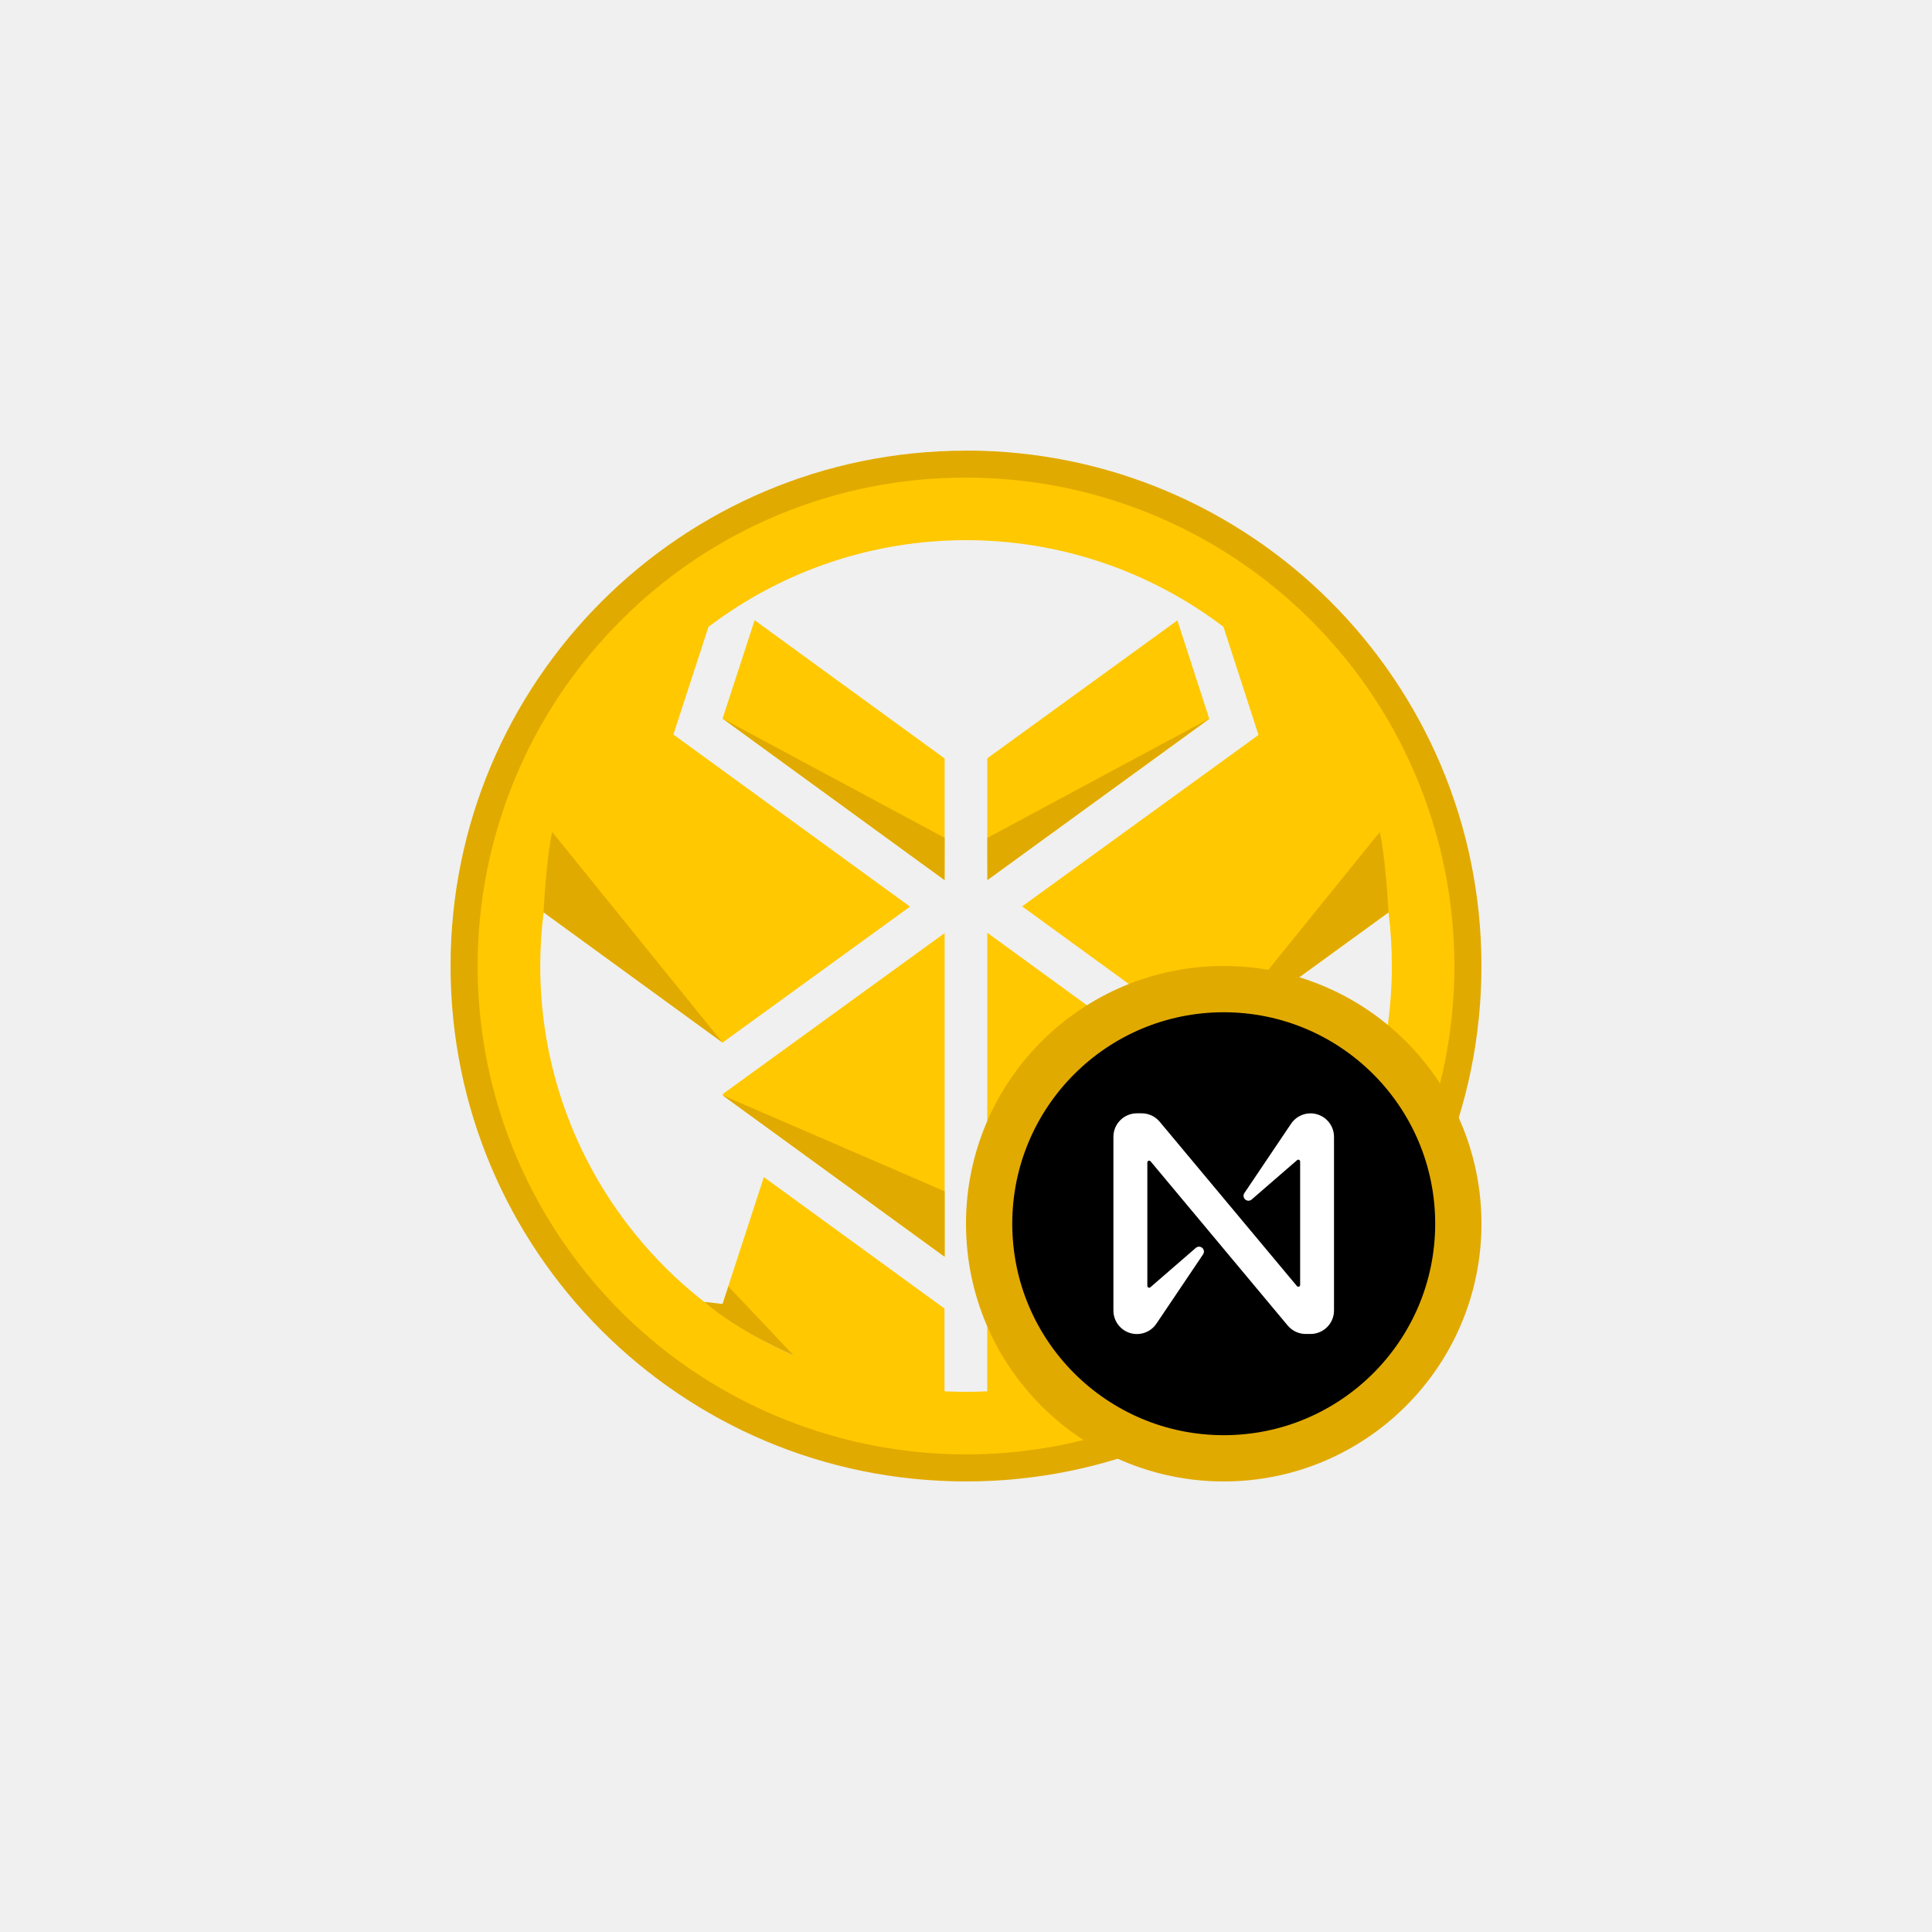
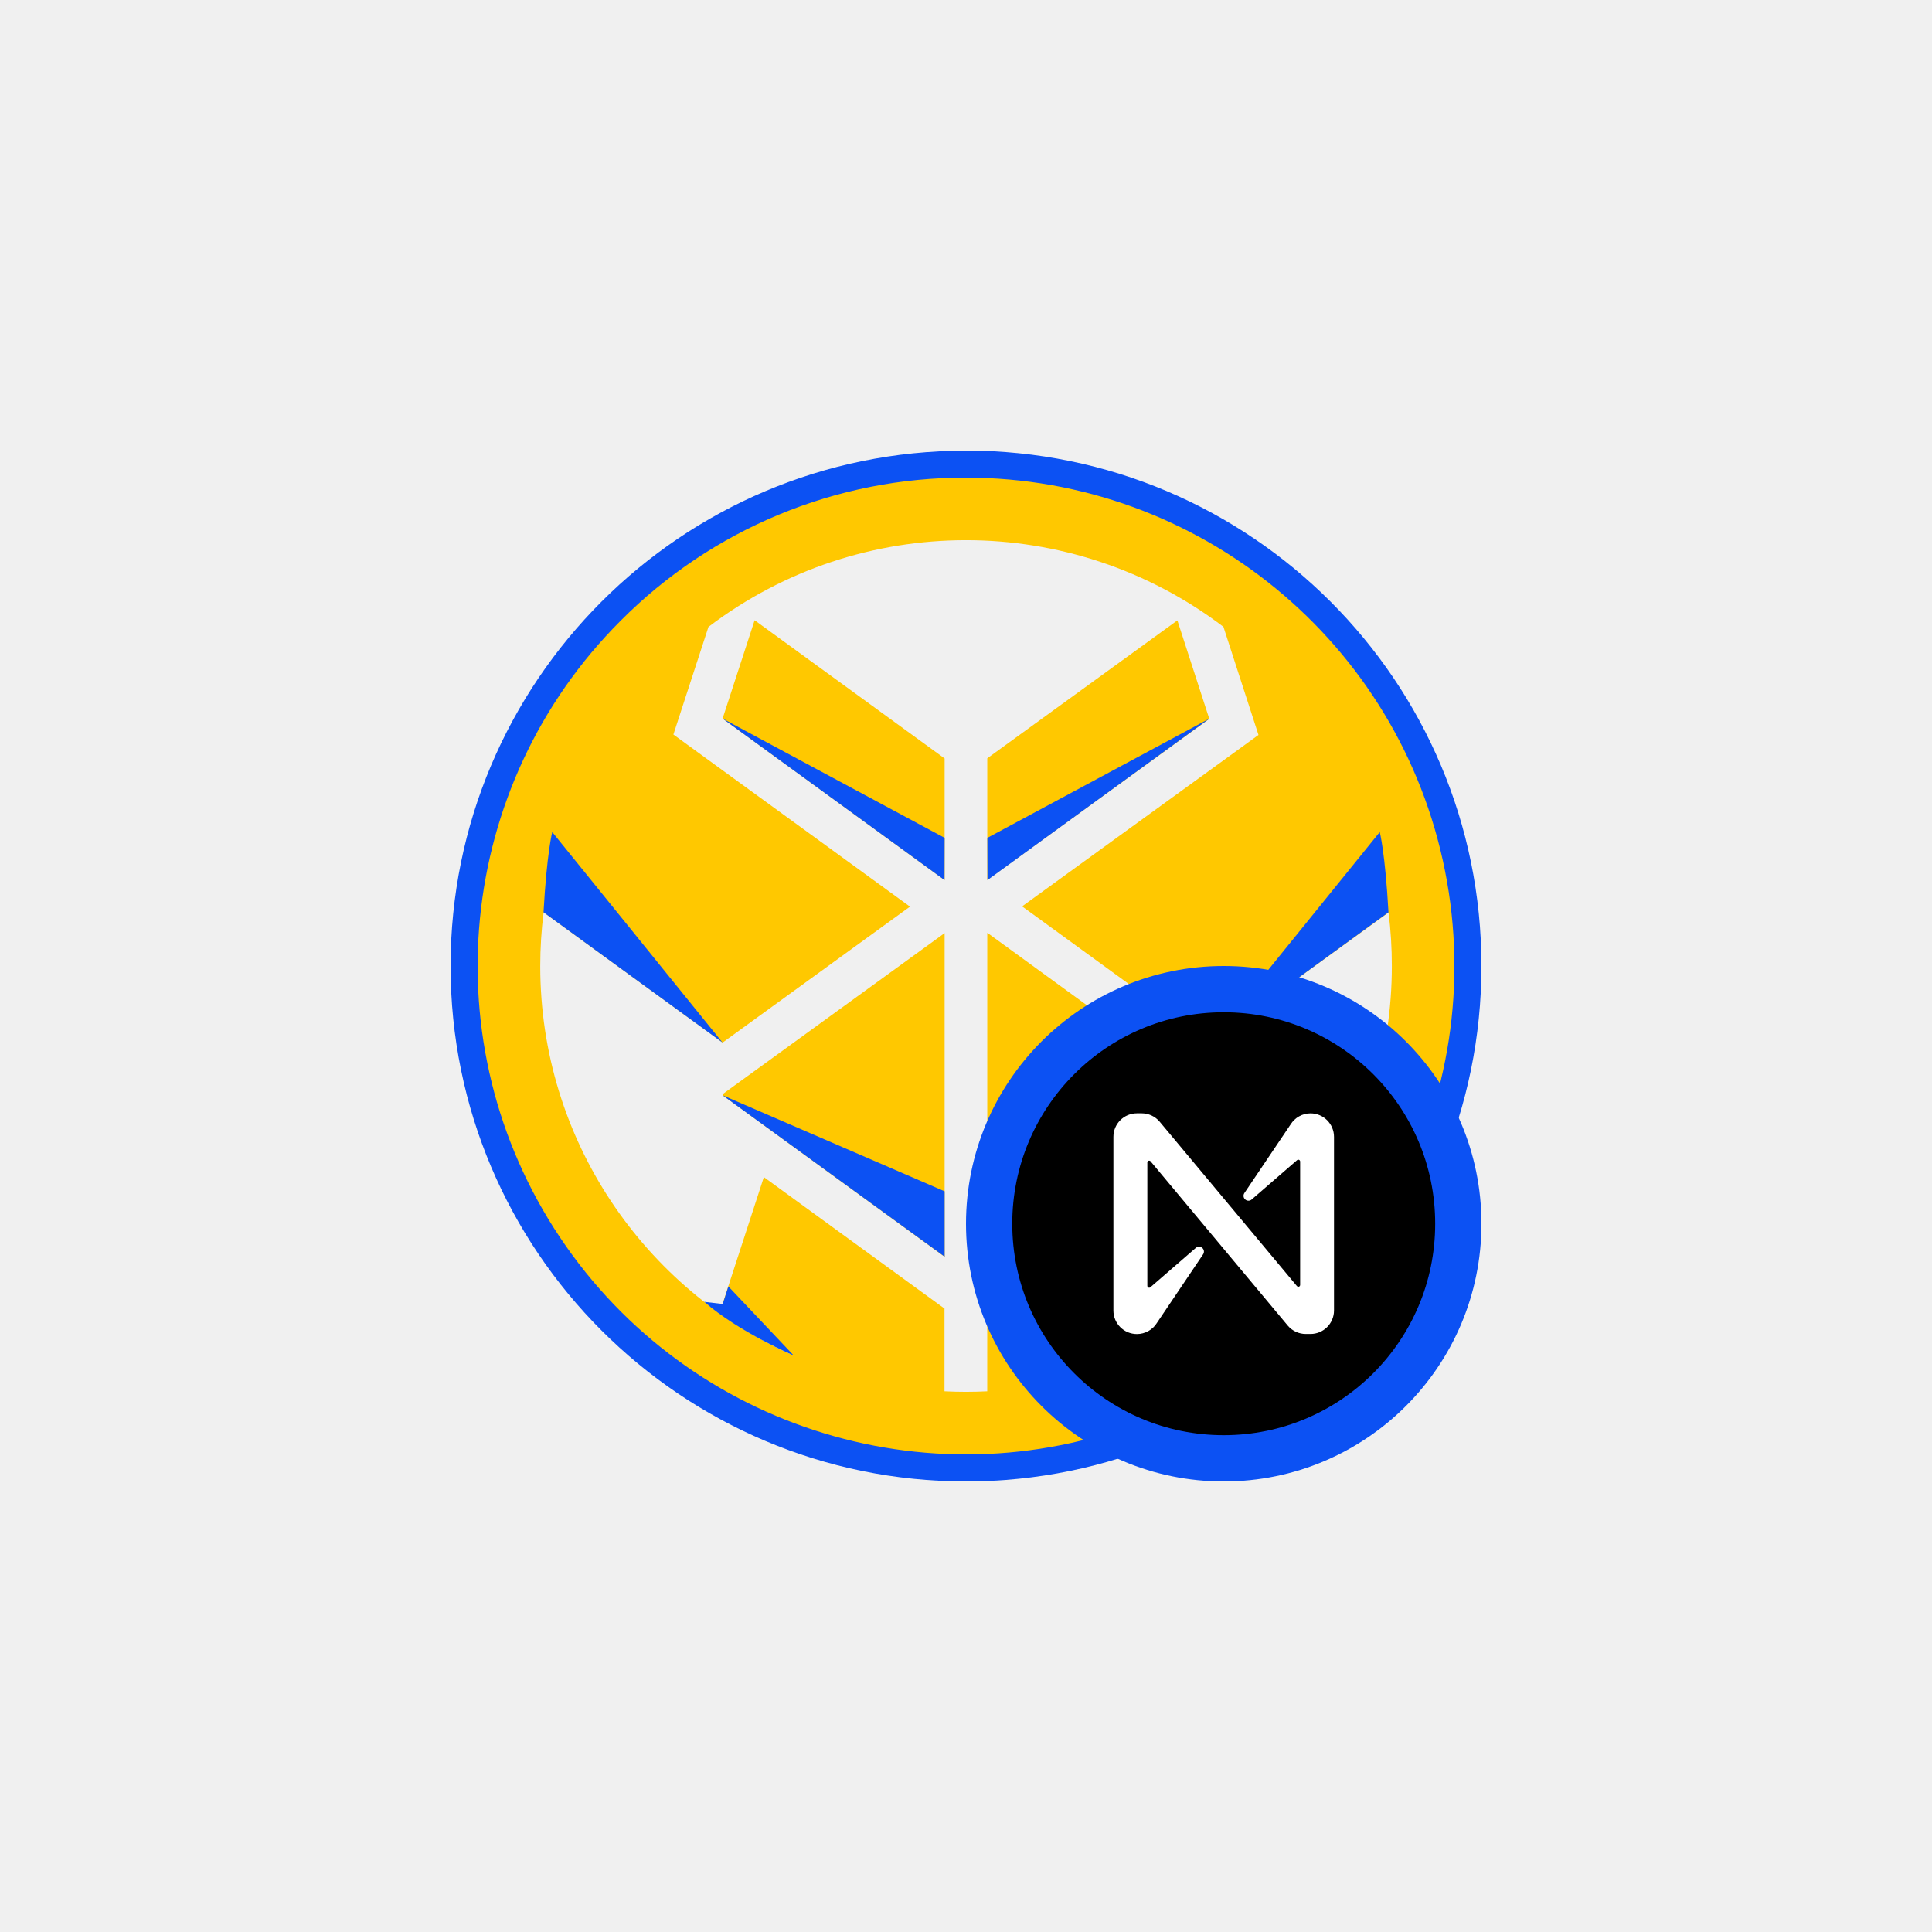
<svg xmlns="http://www.w3.org/2000/svg" id="katman_1" data-name="katman 1" viewBox="0 0 1080 1080">
  <defs>
-     <style>.cls-1{fill:#ffc800;}.cls-2{fill:#e1aa00;}.cls-3{fill:#fff;}</style>
+     <style>.cls-1{fill:#ffc800;}.cls-2{fill:#0c51f3;}.cls-3{fill:#fff;}</style>
  </defs>
  <polygon class="cls-1" points="421.84 346.71 403.93 401.69 527.99 491.95 528.05 491.91 528.05 423.9 527.99 423.94 421.84 346.71" />
  <polygon class="cls-1" points="658.16 346.8 551.89 423.9 551.89 491.91 676.01 401.87 658.16 346.8" />
  <polygon class="cls-1" points="404.19 611.46 403.93 612.26 527.99 702.52 528.05 702.48 528.05 521.61 417.63 601.71 404.19 611.46" />
  <polygon class="cls-1" points="662.21 601.69 552.02 521.51 551.89 521.61 551.89 702.48 676.01 612.44 675.71 611.51 662.21 601.69" />
  <path class="cls-1" d="M802.73,429a283.56,283.56,0,0,0-48.08-76.71c-1.63-1.87-3.3-3.71-5-5.54-2.62-2.83-5.29-5.64-8-8.38a285,285,0,0,0-403.28,0c-2.71,2.71-5.34,5.48-7.93,8.27q-2.44,2.65-4.81,5.35a285.09,285.09,0,1,0,477.11,77ZM636.3,757.74,676,728.94,653,658l-87.46,63.45-13.67,9.91v46.38c-3.94.19-7.9.3-11.89.3s-8-.11-12-.3V731.37l-.09.06-13.74-10L427,658l-23.06,70.8,39.94,29.06C360.29,720.88,302,637.26,302,540a242,242,0,0,1,1.88-30l100.06,72.81,104.75-76L390.17,420.6l-13.74-10,5.26-16.16,14.34-44a238,238,0,0,1,287.88-.05l14.35,44.28,5.24,16.16-13.76,10L571.37,506.67,676,582.78l100.21-72.69A240.07,240.07,0,0,1,778.05,540C778.05,637.19,719.79,720.76,636.3,757.74Z" />
  <path class="cls-2" d="M540,267a273,273,0,1,1-193.08,80A271.3,271.3,0,0,1,540,267m0-15.08c-159.13,0-288.13,129-288.13,288.13S380.87,828.13,540,828.13,828.13,699.13,828.13,540,699.13,251.87,540,251.87Z" />
  <path class="cls-2" d="M672.83,719.13,636.3,757.74s30.59-13.07,50-30L676,728.94Z" />
  <path class="cls-2" d="M407.17,719.13l36.53,38.61s-30.59-13.07-50-30L404,728.94Z" />
  <path class="cls-2" d="M403.89,582.78,308.71,465.13s-3,11.35-4.88,44.84Z" />
  <path class="cls-2" d="M676.11,582.78l95.18-117.65s3,11.35,4.88,44.84Z" />
  <polygon class="cls-2" points="403.93 612.26 528.05 665.95 528.05 702.48 403.93 612.26" />
  <polygon class="cls-2" points="676.07 612.26 551.95 665.95 551.95 702.48 676.07 612.26" />
  <polygon class="cls-2" points="528.05 468.37 403.93 401.69 527.99 491.95 528.05 468.37" />
  <polygon class="cls-2" points="551.95 468.37 676.07 401.69 552.01 491.95 551.95 468.37" />
  <circle class="cls-2" cx="684.07" cy="684.07" r="144.07" />
  <circle cx="684.07" cy="684.07" r="118.21" />
  <g id="Layer_1" data-name="Layer 1">
    <path class="cls-3" d="M721.41,628.63l-25.79,38.3a2.74,2.74,0,0,0,4.07,3.6l25.39-22a1,1,0,0,1,1.45.09,1,1,0,0,1,.26.69v69a1,1,0,0,1-1,1,1.06,1.06,0,0,1-.79-.37L648.23,627a13.15,13.15,0,0,0-10-4.65h-2.69a13.14,13.14,0,0,0-13.14,13.14v97.11a13.14,13.14,0,0,0,13.14,13.14h0a13.16,13.16,0,0,0,11.21-6.26l25.79-38.3a2.74,2.74,0,0,0-4.07-3.6l-25.39,22a1,1,0,0,1-1.45-.08,1.08,1.08,0,0,1-.26-.7v-69a1,1,0,0,1,1-1,1,1,0,0,1,.79.36l76.73,91.89a13.16,13.16,0,0,0,10,4.65h2.68a13.14,13.14,0,0,0,13.15-13.13h0V635.51a13.14,13.14,0,0,0-13.14-13.14h0A13.16,13.16,0,0,0,721.41,628.63Z" />
  </g>
</svg>
